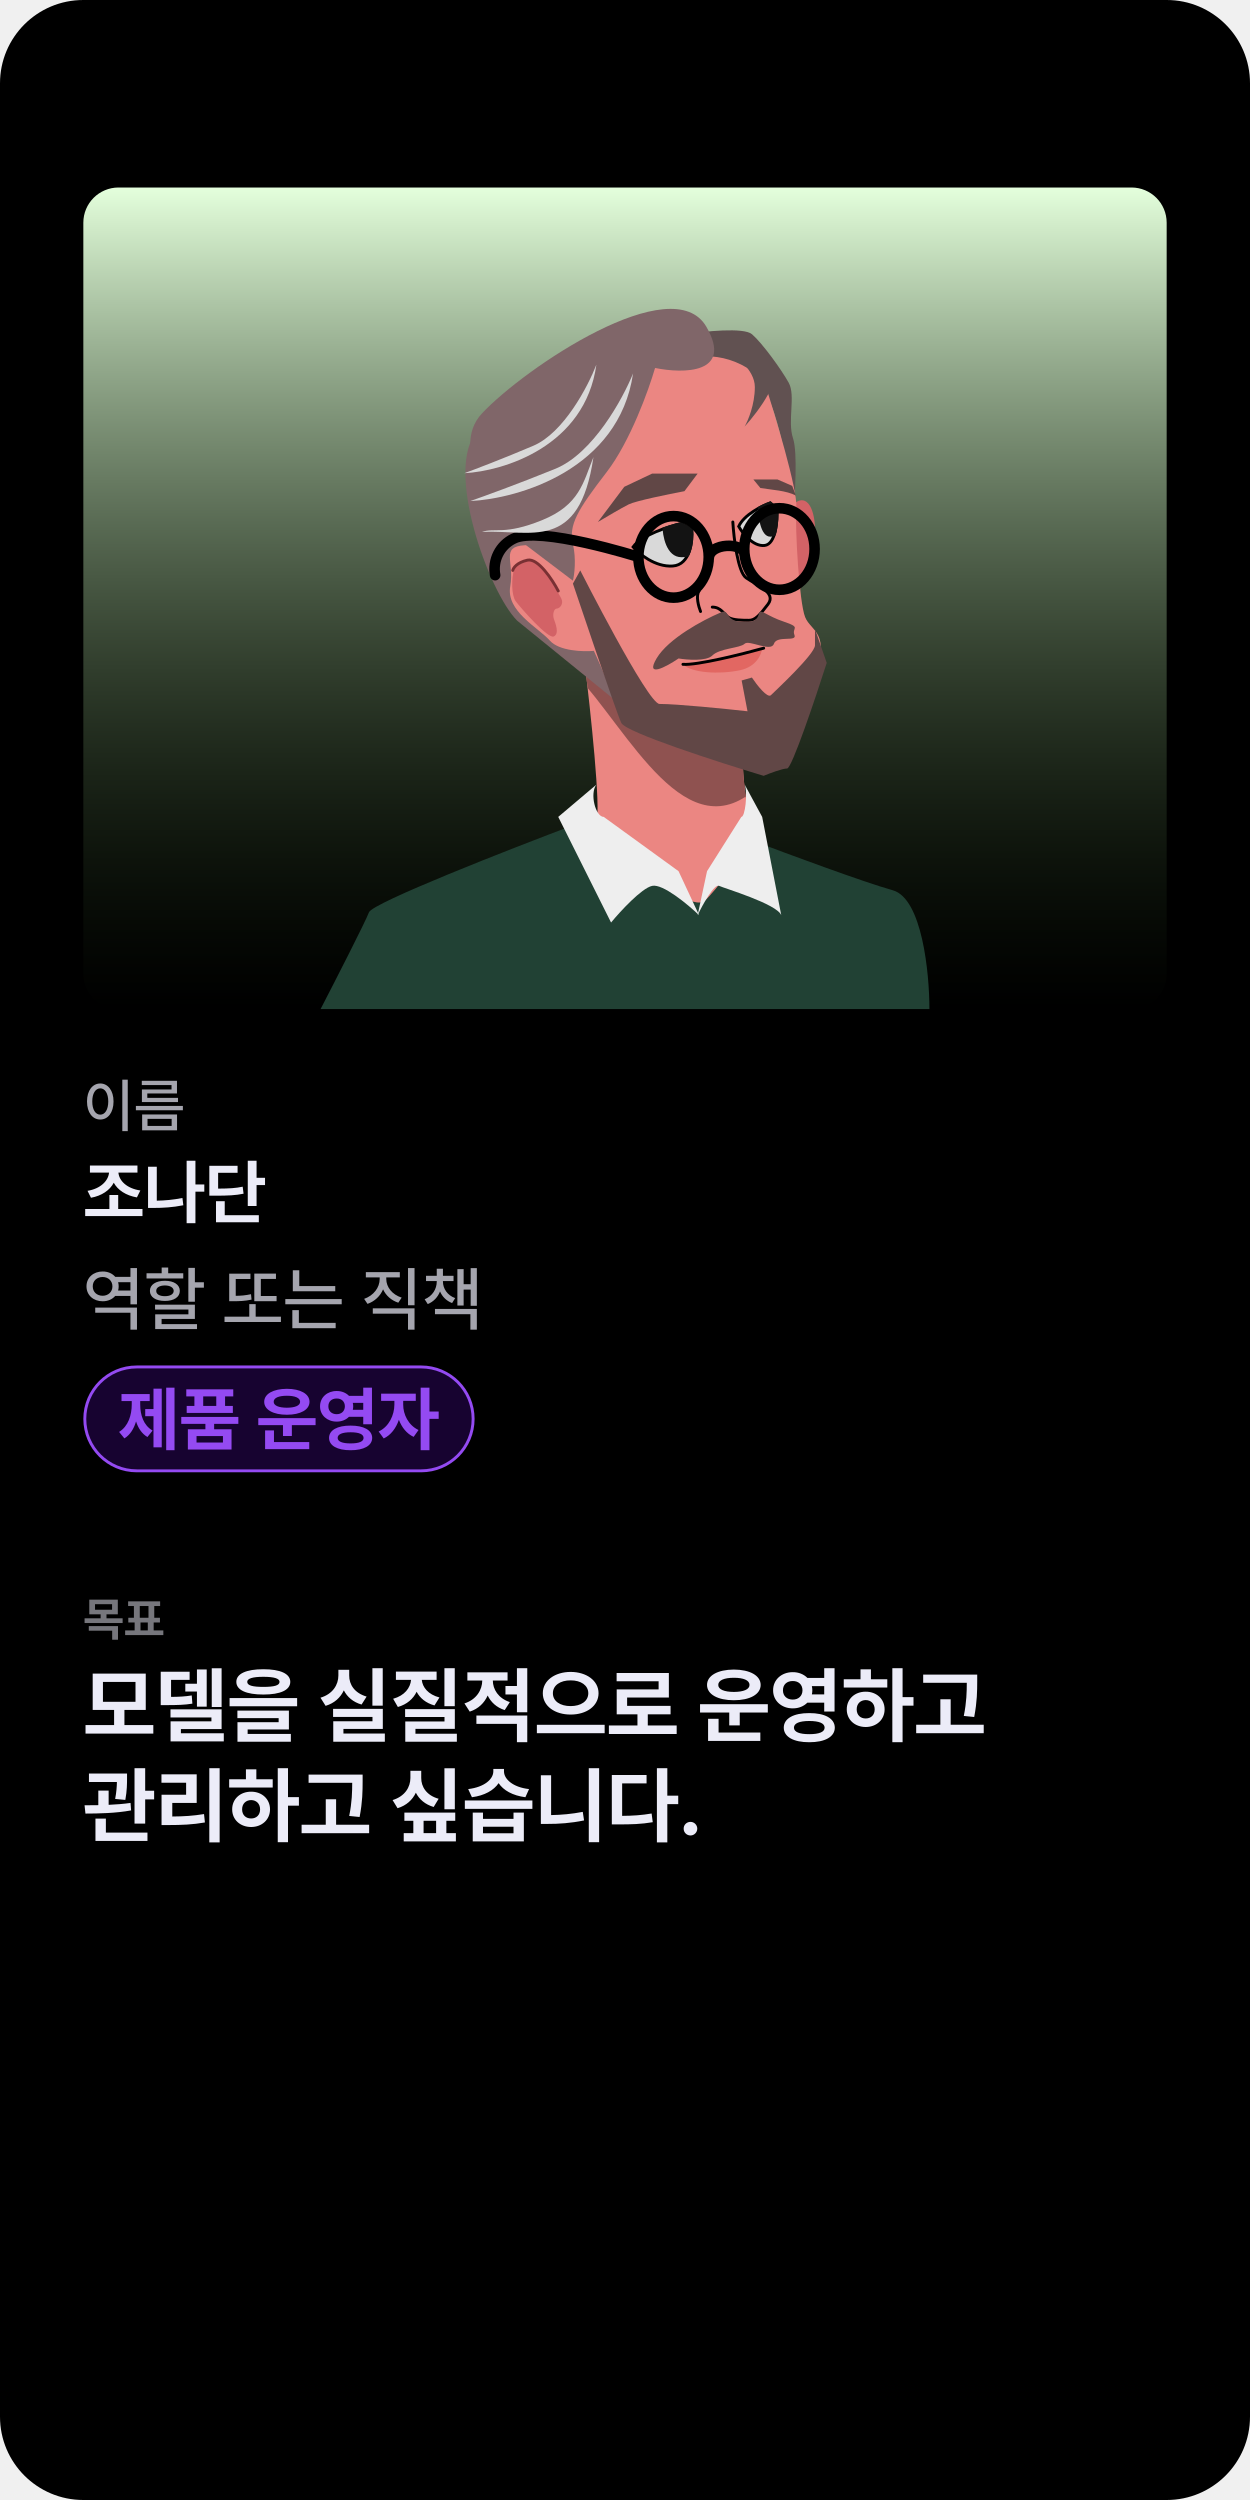
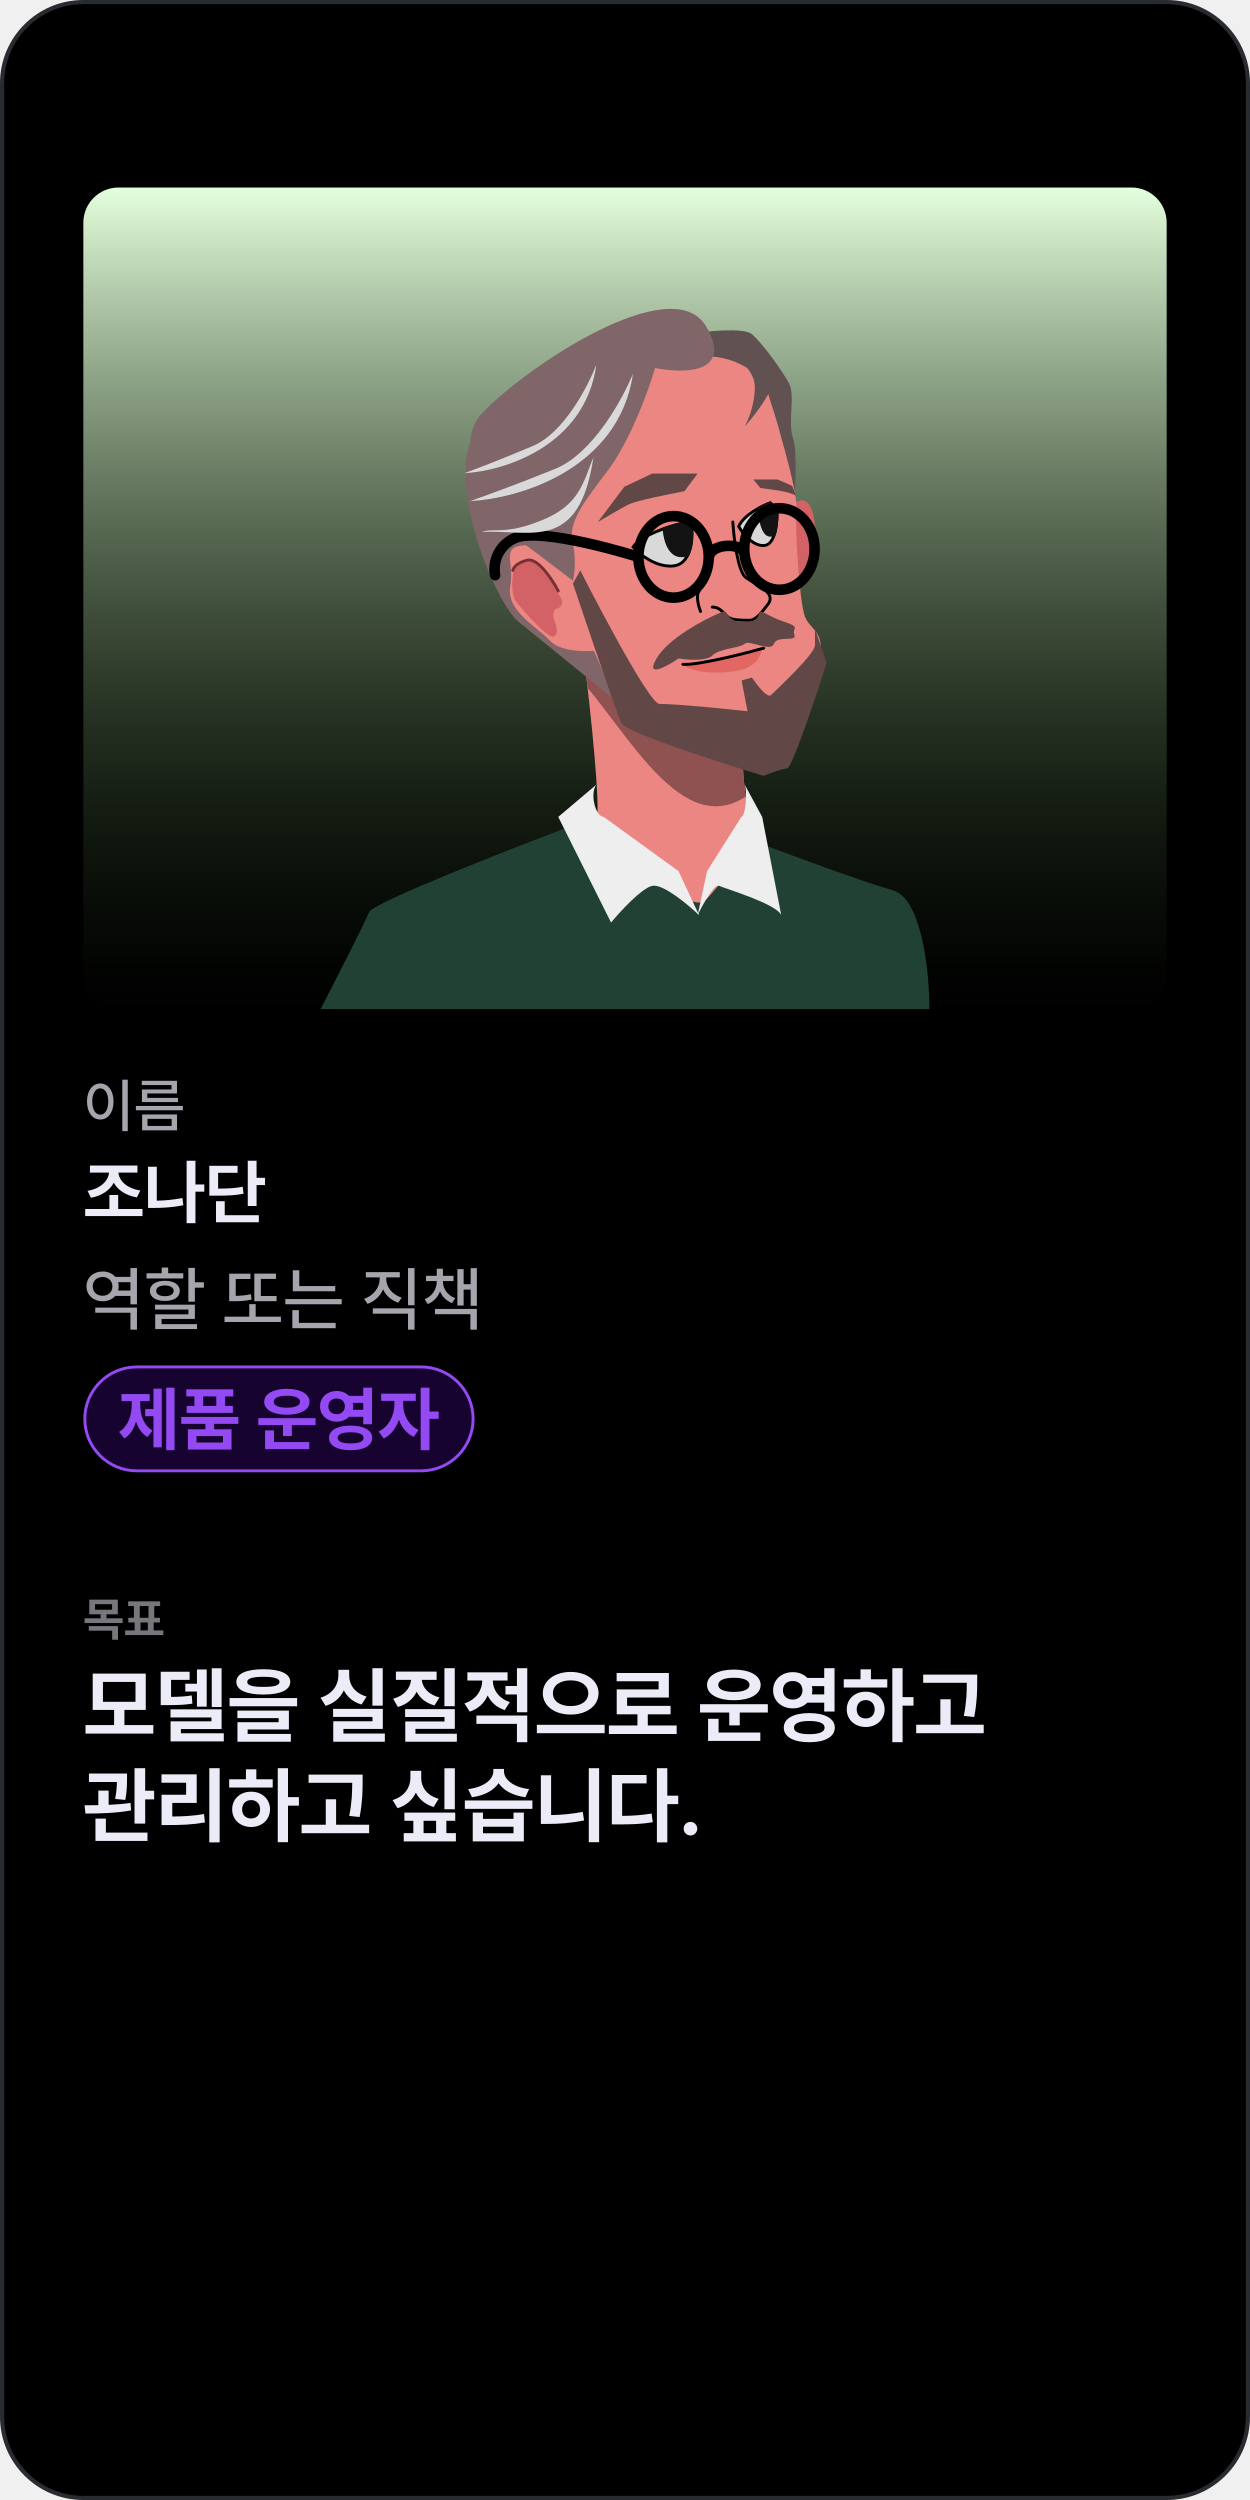
<svg xmlns="http://www.w3.org/2000/svg" width="300" height="600" viewBox="0 0 300 600" fill="none">
-   <rect width="300" height="600" rx="20" fill="black" />
+   <rect x="0.5" y="0.5" width="299" height="599" rx="19.5" fill="black" />
  <g clip-path="url(#clip0_17_3682)">
    <rect x="20" y="45" width="260" height="197.183" rx="8.451" fill="url(#paint0_linear_17_3682)" />
    <ellipse cx="190.669" cy="131.879" rx="4.577" ry="11.972" transform="rotate(9.95946 190.669 131.879)" fill="#D36266" />
    <path d="M143.134 197.113C144.261 194.296 141.725 170.587 140.317 159.084C143.697 163.31 166.843 168.826 177.993 171.056C177.876 178.568 178.275 194.296 180.81 197.113C183.979 200.634 174.824 215.423 170.246 219.296C165.669 223.169 141.725 200.634 143.134 197.113Z" fill="#EB8682" />
    <mask id="mask0_17_3682" style="mask-type:alpha" maskUnits="userSpaceOnUse" x="140" y="159" width="42" height="61">
      <path d="M143.134 197.113C144.261 194.296 141.726 170.587 140.317 159.084C143.698 163.31 166.843 168.826 177.993 171.056C177.876 178.568 178.275 194.296 180.81 197.113C183.979 200.634 174.824 215.423 170.247 219.296C165.669 223.169 141.726 200.634 143.134 197.113Z" fill="#EB8682" />
    </mask>
    <g mask="url(#mask0_17_3682)">
      <path d="M179.05 191.127C162.148 202.394 148.298 170.587 135.74 159.437L195.247 184.789C191.726 186.314 182.979 188.507 179.05 191.127Z" fill="#8F5250" />
    </g>
    <path d="M180.472 80.212C178.5 78.522 169.087 79.508 164.627 80.212C162.632 82.911 158.712 89.296 158.993 93.24C159.345 98.169 173.43 91.831 180.472 91.831C186.106 91.831 189.392 113.193 190.331 123.873C190.801 119.061 191.458 108.592 190.331 105.211C188.923 100.986 191.036 95 189.275 91.831C187.514 88.662 182.937 82.325 180.472 80.212Z" fill="#615151" />
    <path d="M143.842 131.714C149.476 124.39 153.936 111.995 155.462 106.714C162.27 108.122 174.268 108.122 167.789 96.854C159.691 82.77 124.826 92.535 114.615 103.451C106.446 112.183 117.318 142.16 124.126 148.967L150.88 170.704C151.232 169.296 144.687 152.629 143.842 148.967C142.786 144.39 136.8 140.869 143.842 131.714Z" fill="#806669" />
    <path d="M191.119 121.699C191.401 117.474 186.072 99.751 183.373 91.417C168.936 77.685 151.684 91.417 142.528 96.699C135.203 100.924 135.251 121.229 136.191 130.854C134.782 130.737 130.767 130.572 125.979 130.854C119.994 131.206 123.514 134.727 122.457 140.713C121.401 146.699 129.148 150.572 131.964 153.741C134.218 156.276 139.946 156.441 142.528 156.206C143.819 159.023 146.824 165.783 148.514 170.291C150.626 175.924 176.331 184.023 183.373 184.727C190.415 185.431 191.119 174.164 195.345 162.896C199.57 151.629 194.641 151.629 193.232 148.107C191.824 144.586 190.767 126.981 191.119 121.699Z" fill="#EB8682" />
    <path d="M175.878 125.282C176.113 129.155 177.076 137.254 179.047 138.662C181.512 140.423 186.442 142.183 184.329 145C182.216 147.817 181.16 148.873 179.752 148.873C178.343 148.873 175.878 148.873 174.822 148.169C173.766 147.465 173.061 145.704 170.949 145.704M168.132 146.761C167.662 145.587 166.935 142.958 167.78 141.831" stroke="black" stroke-width="0.704" stroke-linecap="round" />
    <path d="M163.556 125.634L166.021 127.042C166.256 129.859 165.669 135.563 161.444 135.845C157.218 136.127 153.345 132.911 151.937 131.268C153.908 128.451 160.505 126.338 163.556 125.634Z" fill="#D9D9D9" stroke="black" stroke-width="0.704" stroke-linecap="round" />
    <mask id="mask1_17_3682" style="mask-type:alpha" maskUnits="userSpaceOnUse" x="151" y="125" width="16" height="12">
      <path d="M163.556 125.634L166.021 127.042C166.256 129.859 165.669 135.563 161.444 135.845C157.218 136.127 153.345 132.911 151.937 131.268C153.908 128.451 160.505 126.338 163.556 125.634Z" fill="#D9D9D9" stroke="black" stroke-width="0.704" stroke-linecap="round" />
    </mask>
    <g mask="url(#mask1_17_3682)">
      <path d="M163.556 133.732C159.894 133.732 158.979 128.568 158.979 125.986C158.979 123.873 163.556 123.169 166.373 123.169C168.627 123.169 169.66 127.864 169.894 130.211C169.308 131.385 167.218 133.732 163.556 133.732Z" fill="#131313" />
    </g>
    <path d="M184.855 120.704L186.46 122.113C186.612 124.929 186.23 130.634 183.479 130.915C180.728 131.197 178.206 127.981 177.289 126.338C178.573 123.521 182.868 121.408 184.855 120.704Z" fill="#D9D9D9" stroke="black" stroke-width="0.704" stroke-linecap="round" />
    <mask id="mask2_17_3682" style="mask-type:alpha" maskUnits="userSpaceOnUse" x="176" y="120" width="11" height="12">
      <path d="M184.855 120.704L186.46 122.113C186.613 124.929 186.231 130.634 183.48 130.915C180.729 131.197 178.207 127.981 177.29 126.338C178.574 123.521 182.868 121.408 184.855 120.704Z" fill="#D9D9D9" stroke="black" stroke-width="0.704" stroke-linecap="round" />
    </mask>
    <g mask="url(#mask2_17_3682)">
      <path d="M184.856 128.803C182.471 128.803 181.875 123.638 181.875 121.056C181.875 118.943 184.856 118.239 186.69 118.239C188.157 118.239 188.83 122.934 188.982 125.282C188.6 126.455 187.24 128.803 184.856 128.803Z" fill="#131313" />
    </g>
    <path d="M164.261 117.887L167.43 113.662H156.514L149.824 116.831L143.486 125.282C145.247 124.225 149.19 121.902 150.88 121.056C152.57 120.211 160.505 118.592 164.261 117.887Z" fill="#614746" />
    <path d="M182.488 117.119L180.81 115.07H186.589L190.13 116.607L191.021 118.944C188.79 117.718 185.009 117.552 182.488 117.119Z" fill="#614746" />
    <path d="M145.595 113.31C151.229 105.986 155.689 93.591 157.215 88.31C164.023 89.718 176.021 89.718 169.542 78.45C161.444 64.366 125.879 88.31 115.667 99.225C107.498 107.957 119.071 123.756 125.879 130.563L137.496 139.366C137.848 137.957 138.341 134.225 137.496 130.563C136.44 125.986 138.553 122.465 145.595 113.31Z" fill="#806669" />
    <path d="M182.923 155.563C177.007 157.535 167.782 158.967 163.908 159.437C166.021 161.549 172.711 161.902 177.641 160.845C181.585 160 182.805 156.972 182.923 155.563Z" fill="#E26762" />
    <path d="M183.275 155.563C178.228 156.972 167.289 159.718 163.908 159.437" stroke="black" stroke-width="0.704" stroke-linecap="round" />
    <path d="M168.829 134.105C168.829 134.806 169.397 135.374 170.098 135.374C170.798 135.374 171.366 134.806 171.366 134.105H168.829ZM177.428 133.182C177.428 133.883 177.995 134.45 178.696 134.45C179.397 134.45 179.965 133.883 179.965 133.182H177.428ZM152.824 134.862C153.492 135.073 154.204 134.702 154.416 134.034C154.627 133.366 154.256 132.654 153.589 132.443L152.824 134.862ZM123.281 129.27L123.827 130.415C123.84 130.409 123.854 130.402 123.867 130.395L123.281 129.27ZM117.587 138.271C117.715 138.96 118.377 139.414 119.066 139.287C119.754 139.159 120.209 138.497 120.081 137.808L117.587 138.271ZM168.829 133.652C168.829 138.54 165.447 142.171 161.655 142.171V144.708C167.188 144.708 171.366 139.576 171.366 133.652H168.829ZM161.655 142.171C157.862 142.171 154.48 138.54 154.48 133.652H151.943C151.943 139.576 156.122 144.708 161.655 144.708V142.171ZM154.48 133.652C154.48 128.764 157.862 125.133 161.655 125.133V122.596C156.122 122.596 151.943 127.728 151.943 133.652H154.48ZM161.655 125.133C165.447 125.133 168.829 128.764 168.829 133.652H171.366C171.366 127.728 167.188 122.596 161.655 122.596V125.133ZM194.235 131.761C194.235 136.648 190.854 140.28 187.061 140.28V142.817C192.594 142.817 196.772 137.684 196.772 131.761H194.235ZM187.061 140.28C183.268 140.28 179.887 136.648 179.887 131.761H177.35C177.35 137.684 181.529 142.817 187.061 142.817V140.28ZM179.887 131.761C179.887 126.873 183.268 123.241 187.061 123.241V120.704C181.529 120.704 177.35 125.837 177.35 131.761H179.887ZM187.061 123.241C190.854 123.241 194.235 126.873 194.235 131.761H196.772C196.772 125.837 192.594 120.704 187.061 120.704V123.241ZM171.366 134.105C171.366 133.672 171.576 133.288 172.123 132.94C172.697 132.573 173.546 132.328 174.474 132.272C175.403 132.215 176.259 132.357 176.828 132.616C177.407 132.878 177.428 133.108 177.428 133.182H179.965C179.965 131.697 178.91 130.774 177.876 130.305C176.833 129.832 175.54 129.665 174.319 129.74C173.097 129.814 171.797 130.139 170.759 130.8C169.694 131.479 168.829 132.58 168.829 134.105H171.366ZM153.206 133.652C153.589 132.443 153.588 132.442 153.588 132.442C153.588 132.442 153.587 132.442 153.587 132.442C153.586 132.442 153.585 132.441 153.583 132.441C153.58 132.44 153.575 132.438 153.569 132.437C153.557 132.433 153.539 132.427 153.516 132.42C153.47 132.405 153.401 132.384 153.311 132.356C153.132 132.301 152.87 132.22 152.535 132.119C151.864 131.918 150.901 131.633 149.727 131.302C147.381 130.64 144.184 129.789 140.792 129.037C137.406 128.286 133.793 127.626 130.622 127.357C129.037 127.222 127.534 127.182 126.209 127.286C124.903 127.388 123.671 127.636 122.694 128.145L123.867 130.395C124.406 130.114 125.247 129.906 126.406 129.815C127.547 129.726 128.903 129.757 130.407 129.885C133.416 130.141 136.905 130.774 140.243 131.514C143.574 132.252 146.721 133.09 149.039 133.744C150.196 134.07 151.145 134.35 151.803 134.549C152.132 134.648 152.389 134.726 152.562 134.78C152.649 134.807 152.715 134.827 152.759 134.841C152.781 134.848 152.797 134.853 152.808 134.857C152.814 134.858 152.818 134.86 152.82 134.86C152.822 134.861 152.823 134.861 152.823 134.861C152.823 134.861 152.824 134.861 152.824 134.862C152.824 134.862 152.824 134.862 153.206 133.652ZM122.735 128.125C120.882 129.008 119.373 130.483 118.443 132.319L120.705 133.466C121.384 132.128 122.482 131.056 123.827 130.415L122.735 128.125ZM118.443 132.319C117.512 134.154 117.212 136.246 117.587 138.271L120.081 137.808C119.807 136.331 120.027 134.804 120.705 133.466L118.443 132.319Z" fill="black" />
    <path d="M157.57 158.031C160.387 153.242 168.838 148.759 172.711 147.116C174.472 146.317 174.12 147.116 175.176 148.172C176.232 149.228 177.289 149.228 179.401 149.228C181.514 149.228 181.866 148.172 182.218 147.116C182.57 146.059 183.979 147.82 188.204 149.228C192.43 150.637 189.965 150.637 190.669 152.397C191.373 154.158 186.444 152.397 185.74 154.51C185.035 156.623 179.754 153.454 178.697 154.51C177.641 155.566 172.711 155.566 170.951 157.327C169.542 158.735 164.965 158.383 162.852 158.031C159.918 160.026 154.754 162.82 157.57 158.031Z" fill="#614746" />
    <path d="M88.556 218.944C89.401 216.69 122.007 203.92 138.204 197.817L154.401 208.732C158.275 212.136 166.655 218.38 169.19 216.127C171.725 213.873 177.758 205.563 180.458 201.69C188.791 204.859 207.218 211.69 214.261 213.662C221.303 215.634 223.063 233.498 223.063 242.183H76.937C80.458 235.376 87.711 221.197 88.556 218.944Z" fill="#214134" />
    <path d="M162.852 209.085L144.894 196.057C142.923 196.057 141.491 190.423 143.134 188.31L133.979 196.057L146.655 221.409C148.885 218.709 153.979 213.169 156.514 212.606C159.049 212.042 165.082 217.066 167.782 219.648L162.852 209.085Z" fill="#EEEEEE" />
    <path d="M169.689 209.085L177.92 196.057C178.823 196.057 179.48 190.423 178.727 188.31L182.923 196.057L187.5 219.648C186.478 216.949 173.756 213.169 172.594 212.606C171.432 212.042 168.667 217.066 167.43 219.648L169.689 209.085Z" fill="#EEEEEE" />
    <path d="M179.401 170.706C174.12 170.119 162.5 168.946 158.275 168.946C155.497 168.946 139.261 136.901 139.261 136.901L137.5 140.07C137.5 140.07 147.993 171.269 149.12 173.523C150.246 175.777 172.359 182.913 183.275 186.199C184.683 185.612 187.782 184.438 188.908 184.438C190.035 184.438 195.716 167.537 198.415 159.086L195.599 150.988V154.861C195.599 156.974 186.092 165.777 185.035 166.833C184.19 167.678 181.631 164.368 180.458 162.608L177.993 163.312L179.401 170.706Z" fill="#614746" />
    <path d="M181.162 92.888C181.162 88.662 176.232 85.024 173.768 83.733C177.289 79.507 181.162 84.789 185.035 87.958C188.134 90.493 182.101 98.639 178.697 102.395C179.519 100.986 181.162 97.113 181.162 92.888Z" fill="#615151" />
    <path d="M131.515 137.958C131.797 138.24 133.745 141.831 134.684 143.592C135.39 144.905 134.331 146.057 133.627 146.057C132.923 146.057 132.57 147.465 132.923 148.521C133.275 149.578 134.331 152.042 132.923 152.747C131.514 153.451 124.825 145.704 123.769 144.296C122.712 142.888 122.712 138.662 123.417 136.55C124.121 134.437 125.529 135.141 126.938 134.437C128.346 133.733 131.163 137.606 131.515 137.958Z" fill="#D36266" />
    <path d="M133.979 141.832C132.57 139.132 129.12 133.874 126.584 134.437C124.049 135.001 123.181 136.315 123.063 136.902" stroke="#793033" stroke-width="0.704" stroke-linecap="round" />
    <path d="M133.275 112.512C142.289 108.85 149.472 95.728 151.937 89.625C148.556 112.724 124.472 119.672 112.852 120.259C115.904 119.202 124.261 116.174 133.275 112.512Z" fill="#D9D9D9" />
    <path d="M130.106 124.836C139.12 121.174 139.965 115.799 142.43 109.695C139.049 132.794 127.289 127.066 115.669 127.653C118.721 126.597 121.092 128.498 130.106 124.836Z" fill="#D9D9D9" />
    <path d="M128.003 106.98C135.311 103.865 141.135 92.704 143.134 87.512C140.393 107.159 120.865 113.069 111.444 113.569C113.918 112.67 120.694 110.094 128.003 106.98Z" fill="#D9D9D9" />
  </g>
  <path d="M30.66 259.113H29.353V271.464H30.66V259.113ZM20.88 264.353C20.88 267.015 22.208 268.693 24.071 268.686C25.901 268.693 27.249 267.015 27.249 264.353C27.249 261.719 25.901 260.041 24.071 260.034C22.208 260.041 20.88 261.719 20.88 264.353ZM22.146 264.353C22.139 262.421 22.923 261.21 24.071 261.203C25.199 261.21 25.983 262.421 25.983 264.353C25.983 266.313 25.199 267.517 24.071 267.517C22.923 267.517 22.139 266.313 22.146 264.353ZM43.891 265.426H32.613V266.471H43.891V265.426ZM34.029 260.419H41.168V261.465H34.057V264.491H42.722V263.487H35.35V262.428H42.475V259.388H34.029V260.419ZM34.112 271.285H42.488V267.475H34.112V271.285ZM35.405 270.226V268.521H41.196V270.226H35.405Z" fill="#ECECF8" fill-opacity="0.7" />
  <path d="M34.194 290.153H28.368V286.803H26.256V290.153H20.446V291.853H34.194V290.153ZM21.007 285.796L21.832 287.463C24.423 286.993 26.355 285.664 27.304 283.857C28.277 285.639 30.225 286.918 32.858 287.38L33.683 285.713C30.464 285.243 28.583 283.403 28.418 281.422H32.99V279.722H21.584V281.422H26.173C25.991 283.411 24.126 285.293 21.007 285.796ZM49.033 284.277H46.904V278.583H44.791V293.57H46.904V285.994H49.033V284.277ZM35.532 289.906H36.835C39.047 289.906 41.482 289.774 43.999 289.262L43.784 287.513C41.614 287.95 39.55 288.131 37.628 288.164V280.019H35.532V289.906ZM61.577 278.583H59.464V289.444H61.577V284.41H63.607V282.676H61.577V278.583ZM50.238 286.968H51.509C54.834 286.968 56.568 286.877 58.457 286.489L58.243 284.806C56.568 285.161 55.074 285.251 52.35 285.268V281.472H57.021V279.788H50.238V286.968ZM51.839 293.339H62.121V291.655H53.935V288.288H51.839V293.339Z" fill="#ECECF8" />
  <path d="M32.874 313.823H22.855V315.061H31.306V319.121H32.874V313.823ZM20.759 308.723C20.751 310.827 22.41 312.313 24.638 312.305C25.892 312.313 26.965 311.826 27.659 311.017H31.306V313.047H32.874V304.332H31.306V306.445H27.659C26.974 305.636 25.892 305.149 24.638 305.158C22.41 305.149 20.751 306.635 20.759 308.723ZM22.261 308.723C22.253 307.402 23.252 306.486 24.638 306.478C25.967 306.486 26.982 307.402 26.982 308.723C26.982 310.076 25.967 310.976 24.638 310.984C23.252 310.976 22.253 310.076 22.261 308.723ZM28.343 309.73C28.434 309.416 28.484 309.078 28.484 308.723C28.484 308.376 28.434 308.046 28.352 307.733H31.306V309.73H28.343ZM46.772 304.283H45.204V312.42H46.772V309.036H48.934V307.749H46.772V304.283ZM35.168 306.825H43.982V305.587H40.367V304.2H38.8V305.587H35.168V306.825ZM35.977 309.812C35.969 311.314 37.405 312.23 39.575 312.222C41.746 312.23 43.157 311.314 43.157 309.812C43.157 308.319 41.746 307.386 39.575 307.386C37.405 307.386 35.969 308.319 35.977 309.812ZM37.215 314.285H45.22V315.441H37.248V318.973H47.283V317.784H38.783V316.546H46.772V313.113H37.215V314.285ZM37.496 309.812C37.479 309.012 38.296 308.517 39.575 308.508C40.846 308.517 41.671 309.012 41.688 309.812C41.671 310.613 40.846 311.083 39.575 311.083C38.296 311.083 37.479 310.613 37.496 309.812ZM66.38 311.034H62.6V306.94H66.231V305.669H61.032V312.288H66.38V311.034ZM53.885 317.273H67.42V316.002H61.362V312.998H59.827V316.002H53.885V317.273ZM55.008 312.288H55.883C57.45 312.296 58.787 312.255 60.372 311.908L60.24 310.604C58.961 310.893 57.805 310.984 56.576 311.001V306.957H60.108V305.686H55.008V312.288ZM80.459 308.657H71.827V304.861H70.275V309.911H80.459V308.657ZM68.476 313.031H82.01V311.776H68.476V313.031ZM70.16 318.775H80.558V317.487H71.728V314.434H70.16V318.775ZM92.706 306.99V306.577H95.957V305.306H87.804V306.577H91.121V306.99C91.113 308.995 89.694 310.926 87.391 311.727L88.2 312.932C89.958 312.313 91.27 311.042 91.938 309.441C92.607 310.926 93.894 312.09 95.594 312.651L96.403 311.43C94.117 310.712 92.706 308.888 92.706 306.99ZM89.471 315.275H97.921V319.121H99.489V314.005H89.471V315.275ZM97.921 313.262H99.489V304.332H97.921V313.262ZM106.306 307.584V307.452H108.848V306.198H106.306V304.498H104.821V306.198H102.246V307.452H104.821V307.584C104.812 309.375 103.789 311.067 101.916 311.826L102.658 312.981C104.094 312.395 105.085 311.289 105.605 309.944C106.133 311.182 107.107 312.197 108.501 312.734L109.244 311.545C107.362 310.877 106.306 309.251 106.306 307.584ZM104.392 315.408H112.892V319.121H114.443V314.137H104.392V315.408ZM109.772 313.328H111.274V309.499H112.958V313.394H114.443V304.349H112.958V308.211H111.274V304.597H109.772V313.328Z" fill="#ECECF8" fill-opacity="0.7" />
  <rect x="20.352" y="328.07" width="93.197" height="24.93" rx="12.465" fill="#170330" />
  <path d="M41.886 333.034H39.889V348.054H41.886V333.034ZM28.583 343.663L29.854 345.215C31.232 344.373 32.14 342.887 32.651 341.138C33.163 342.755 34.038 344.092 35.383 344.885L36.621 343.333C34.426 342.079 33.642 339.553 33.65 337.061V336.252H35.928V334.569H29.16V336.252H31.62V337.061C31.62 339.611 30.794 342.302 28.583 343.663ZM34.855 339.884H36.835V347.36H38.816V333.281H36.835V338.183H34.855V339.884ZM57.203 340.065H43.504V341.732H49.297V343.02H45.088V347.889H55.569V343.02H51.393V341.732H57.203V340.065ZM44.708 335.13H46.656V337.424H44.807V339.108H55.883V337.424H54.017V335.13H55.981V333.446H44.708V335.13ZM47.168 346.205V344.654H53.506V346.205H47.168ZM48.769 337.424V335.13H51.905V337.424H48.769ZM75.738 340.346H61.989V342.029H67.915V344.637H70.044V342.029H75.738V340.346ZM63.409 336.434C63.409 338.349 65.588 339.537 68.856 339.537C72.107 339.537 74.278 338.349 74.286 336.434C74.278 334.528 72.107 333.331 68.856 333.314C65.588 333.331 63.409 334.528 63.409 336.434ZM63.623 347.79H74.22V346.09H65.753V343.3H63.623V347.79ZM65.687 336.434C65.678 335.477 66.916 334.981 68.856 334.981C70.795 334.981 72.025 335.477 72.025 336.434C72.025 337.35 70.795 337.845 68.856 337.853C66.916 337.845 65.678 337.35 65.687 336.434ZM80.805 333.843C78.528 333.834 76.795 335.378 76.811 337.523C76.795 339.644 78.528 341.196 80.805 341.187C81.994 341.196 83.034 340.758 83.752 340.032H87.177V341.831H89.273V333.034H87.177V335.014H83.768C83.05 334.28 82.002 333.834 80.805 333.843ZM78.808 337.523C78.8 336.327 79.634 335.633 80.805 335.642C81.936 335.633 82.761 336.327 82.77 337.523C82.761 338.679 81.936 339.413 80.805 339.405C79.634 339.413 78.8 338.679 78.808 337.523ZM78.973 345.099C78.973 346.964 80.962 348.062 84.139 348.054C87.317 348.062 89.314 346.964 89.322 345.099C89.314 343.234 87.317 342.136 84.139 342.145C80.962 342.136 78.973 343.234 78.973 345.099ZM81.037 345.099C81.037 344.2 82.151 343.754 84.139 343.746C86.17 343.754 87.251 344.2 87.259 345.099C87.251 345.974 86.17 346.42 84.139 346.42C82.151 346.42 81.037 345.974 81.037 345.099ZM84.668 336.682H87.177V338.349H84.676C84.734 338.084 84.767 337.812 84.767 337.523C84.767 337.234 84.734 336.946 84.668 336.682ZM96.766 337.127V336.203H99.787V334.486H91.468V336.203H94.653V337.127C94.637 339.611 93.374 342.401 90.874 343.564L92.095 345.231C93.828 344.414 95.066 342.731 95.734 340.75C96.411 342.549 97.6 344.084 99.275 344.852L100.447 343.201C97.979 342.054 96.758 339.413 96.766 337.127ZM100.958 348.054H103.071V340.527H105.283V338.761H103.071V333.034H100.958V348.054Z" fill="#944AF2" />
  <rect x="20.352" y="328.07" width="93.197" height="24.93" rx="12.465" stroke="#944AF2" stroke-width="0.704" />
  <path d="M28.275 383.916H21.43V387.437H24.148V388.395H20.297V389.528H29.43V388.395H25.557V387.437H28.275V383.916ZM21.309 391.366H26.921V393.533H28.319V390.265H21.309V391.366ZM22.806 386.337V385.006H26.899V386.337H22.806ZM39.201 391.3H36.879V389.396H38.387V388.263H37.022V385.446H38.431V384.323H30.75V385.446H32.137V388.263H30.794V389.396H32.313V391.3H30.035V392.422H39.201V391.3ZM33.545 388.263V385.446H35.636V388.263H33.545ZM33.721 391.3V389.396H35.471V391.3H33.721Z" fill="#ECECF8" fill-opacity="0.5" />
  <path d="M36.797 414.014H29.863V410.381H34.98V401.67H22.246V410.381H27.383V414.014H20.527V416.064H36.797V414.014ZM24.707 408.428V403.662H32.52V408.428H24.707ZM53.184 400.381H50.82V409.678H53.184V400.381ZM38.574 409.229H39.805C42.598 409.229 44.238 409.18 46.172 408.877L46.016 406.904C44.414 407.168 43.037 407.236 41.055 407.256V403.174H45.508V401.221H38.574V409.229ZM40.918 412.197H50.742V413.115H40.938V417.939H53.711V415.986H43.418V414.971H53.184V410.244H40.918V412.197ZM44.473 405.967H47.266V409.6H49.609V400.674H47.266V404.092H44.473V405.967ZM63.203 400.615C59.102 400.615 56.719 401.689 56.719 403.643C56.719 405.625 59.102 406.689 63.203 406.689C67.295 406.689 69.658 405.625 69.668 403.643C69.658 401.689 67.295 400.615 63.203 400.615ZM55.098 409.502H71.309V407.529H55.098V409.502ZM56.973 412.354H66.875V413.33H56.992V418.018H69.805V416.143H59.434V415.068H69.336V410.537H56.973V412.354ZM59.336 403.643C59.326 402.852 60.596 402.432 63.203 402.432C65.83 402.432 67.09 402.852 67.09 403.643C67.09 404.512 65.83 404.854 63.203 404.854C60.596 404.854 59.326 404.512 59.336 403.643ZM91.856 400.361H89.375V409.365H91.856V400.361ZM76.914 407.451L78.144 409.404C80.264 408.77 81.719 407.412 82.519 405.684C83.33 407.266 84.736 408.506 86.777 409.092L87.988 407.178C85.078 406.338 83.789 404.277 83.809 402.119V400.752H81.211V402.119C81.211 404.326 79.883 406.562 76.914 407.451ZM79.941 412.061H89.394V413.096H79.981V418.018H92.363V416.045H82.422V414.951H91.875V410.127H79.941V412.061ZM109.141 400.361H106.66V409.482H109.141V400.361ZM94.356 407.705L95.488 409.678C97.676 409.053 99.18 407.715 99.99 406.025C100.791 407.549 102.217 408.74 104.277 409.307L105.469 407.393C102.744 406.68 101.396 404.941 101.23 403.174H104.785V401.182H95.019V403.174H98.652C98.486 405.078 97.119 406.943 94.356 407.705ZM97.227 412.08H106.68V413.154H97.266V418.018H109.648V416.104H99.707V414.932H109.16V410.186H97.227V412.08ZM121.816 401.357H112.168V403.33H115.742C115.723 405.537 114.395 407.891 111.465 408.818L112.734 410.791C114.834 410.117 116.25 408.691 117.041 406.924C117.812 408.516 119.17 409.805 121.133 410.42L122.363 408.506C119.561 407.578 118.291 405.42 118.281 403.33H121.816V401.357ZM114.336 413.721H124.062V418.135H126.543V411.729H114.336V413.721ZM121.309 406.67H124.062V410.947H126.543V400.361H124.062V404.639H121.309V406.67ZM136.953 401.26C133.193 401.27 130.273 403.301 130.273 406.377C130.273 409.482 133.193 411.504 136.953 411.494C140.703 411.504 143.643 409.482 143.652 406.377C143.643 403.301 140.703 401.27 136.953 401.26ZM128.848 415.967H145.117V413.955H128.848V415.967ZM132.695 406.377C132.686 404.473 134.482 403.271 136.953 403.291C139.404 403.271 141.182 404.473 141.191 406.377C141.182 408.311 139.404 409.463 136.953 409.463C134.482 409.463 132.686 408.311 132.695 406.377ZM162.402 414.111H155.469V411.436H160.938V409.404H150.508V407.412H160.527V401.514H147.988V403.506H158.066V405.459H148.008V411.436H152.988V414.111H146.133V416.162H162.402V414.111ZM184.277 409.014H168.008V411.006H175.02V414.092H177.539V411.006H184.277V409.014ZM169.688 404.385C169.688 406.65 172.266 408.057 176.133 408.057C179.98 408.057 182.549 406.65 182.559 404.385C182.549 402.129 179.98 400.713 176.133 400.693C172.266 400.713 169.688 402.129 169.688 404.385ZM169.941 417.822H182.48V415.811H172.461V412.51H169.941V417.822ZM172.383 404.385C172.373 403.252 173.838 402.666 176.133 402.666C178.428 402.666 179.883 403.252 179.883 404.385C179.883 405.469 178.428 406.055 176.133 406.064C173.838 406.055 172.373 405.469 172.383 404.385ZM190.273 401.318C187.578 401.309 185.527 403.135 185.547 405.674C185.527 408.184 187.578 410.02 190.273 410.01C191.68 410.02 192.91 409.502 193.76 408.643H197.812V410.771H200.293V400.361H197.812V402.705H193.779C192.93 401.836 191.689 401.309 190.273 401.318ZM187.91 405.674C187.9 404.258 188.887 403.438 190.273 403.447C191.611 403.438 192.588 404.258 192.598 405.674C192.588 407.041 191.611 407.91 190.273 407.9C188.887 407.91 187.9 407.041 187.91 405.674ZM188.105 414.639C188.105 416.846 190.459 418.145 194.219 418.135C197.979 418.145 200.342 416.846 200.352 414.639C200.342 412.432 197.979 411.133 194.219 411.143C190.459 411.133 188.105 412.432 188.105 414.639ZM190.547 414.639C190.547 413.574 191.865 413.047 194.219 413.037C196.621 413.047 197.9 413.574 197.91 414.639C197.9 415.674 196.621 416.201 194.219 416.201C191.865 416.201 190.547 415.674 190.547 414.639ZM194.844 404.678H197.812V406.65H194.854C194.922 406.338 194.961 406.016 194.961 405.674C194.961 405.332 194.922 404.99 194.844 404.678ZM216.621 400.361H214.16V418.135H216.621V409.365H219.238V407.314H216.621V400.361ZM202.5 405.01H212.949V403.018H209.023V400.635H206.523V403.018H202.5V405.01ZM203.223 410.244C203.213 412.725 205.146 414.473 207.773 414.482C210.361 414.473 212.305 412.725 212.305 410.244C212.305 407.764 210.361 405.996 207.773 406.006C205.146 405.996 203.213 407.764 203.223 410.244ZM205.605 410.244C205.605 408.877 206.514 408.037 207.773 408.018C209.014 408.037 209.922 408.877 209.922 410.244C209.922 411.621 209.014 412.441 207.773 412.432C206.514 412.441 205.605 411.621 205.605 410.244ZM234.531 401.904H221.562V403.877H232.031C232.021 405.967 231.992 408.467 231.309 411.826L233.809 412.08C234.521 408.311 234.521 405.811 234.531 403.584V401.904ZM219.883 415.967H236.094V413.936H228.164V407.822H225.684V413.936H219.883V415.967ZM30.488 425.65H21.348V427.682H28.057C28.037 428.746 27.959 430.045 27.637 431.744L30.078 431.979C30.488 429.771 30.488 427.994 30.488 426.764V425.65ZM20.293 433.268L20.508 435.26C23.604 435.25 27.764 435.182 31.465 434.498L31.328 432.701C29.658 432.945 27.852 433.082 26.074 433.16V429.752H23.594V433.238C22.412 433.268 21.289 433.268 20.293 433.268ZM22.91 441.822H35.391V439.83H25.41V436.471H22.91V441.822ZM32.285 437.662H34.844V431.861H36.992V429.771H34.844V424.361H32.285V437.662ZM52.715 424.361H50.234V442.174H52.715V424.361ZM38.75 427.857H44.668V430.729H38.77V438.014H40.371C43.613 438.014 46.26 437.906 49.18 437.389L48.965 435.377C46.357 435.807 44.062 435.943 41.348 435.963V432.701H47.207V425.846H38.75V427.857ZM69.121 424.361H66.66V442.135H69.121V433.365H71.738V431.314H69.121V424.361ZM55 429.01H65.449V427.018H61.523V424.635H59.023V427.018H55V429.01ZM55.723 434.244C55.713 436.725 57.647 438.473 60.273 438.482C62.861 438.473 64.805 436.725 64.805 434.244C64.805 431.764 62.861 429.996 60.273 430.006C57.647 429.996 55.713 431.764 55.723 434.244ZM58.105 434.244C58.105 432.877 59.014 432.037 60.273 432.018C61.514 432.037 62.422 432.877 62.422 434.244C62.422 435.621 61.514 436.441 60.273 436.432C59.014 436.441 58.105 435.621 58.105 434.244ZM87.031 425.904H74.062V427.877H84.531C84.522 429.967 84.492 432.467 83.809 435.826L86.309 436.08C87.022 432.311 87.022 429.811 87.031 427.584V425.904ZM72.383 439.967H88.594V437.936H80.664V431.822H78.184V437.936H72.383V439.967ZM109.16 424.381H106.66V434.225H109.16V424.381ZM94.219 432.018L95.41 433.971C97.539 433.326 98.994 431.969 99.805 430.25C100.615 431.842 102.031 433.072 104.082 433.678L105.273 431.705C102.363 430.904 101.074 428.814 101.094 426.705V424.986H98.496V426.705C98.496 428.902 97.188 431.119 94.219 432.018ZM96.894 441.939H109.414V439.947H107.129V436.998H109.258V435.025H97.051V436.998H99.199V439.947H96.894V441.939ZM101.66 439.947V436.998H104.668V439.947H101.66ZM115.918 435.025H113.457V441.939H125.723V435.025H123.242V436.529H115.918V435.025ZM111.562 434.127H127.773V432.115H111.562V434.127ZM112.363 429.381L113.262 431.334C116.289 430.943 118.516 429.674 119.668 427.955C120.811 429.674 123.037 430.943 126.094 431.334L126.973 429.381C122.998 428.932 120.957 426.92 120.957 425.143V424.537H118.398V425.143C118.379 426.969 116.328 428.902 112.363 429.381ZM115.918 439.986V438.424H123.242V439.986H115.918ZM143.789 424.361H141.309V442.135H143.789V424.361ZM129.805 437.74H131.367C134.111 437.75 137.061 437.555 140.176 436.9L139.863 434.85C137.246 435.357 134.668 435.582 132.266 435.621V426.061H129.805V437.74ZM160.156 424.361H157.656V442.174H160.156V432.994H162.773V430.963H160.156V424.361ZM146.836 437.857H148.34C151.475 437.867 153.896 437.799 156.66 437.33L156.387 435.24C154.023 435.65 151.895 435.787 149.316 435.807V428.014H155.176V426.002H146.836V437.857ZM165.723 440.514C166.592 440.514 167.344 439.781 167.344 438.873C167.344 437.975 166.592 437.242 165.723 437.252C164.805 437.242 164.062 437.975 164.082 438.873C164.062 439.781 164.805 440.514 165.723 440.514Z" fill="#ECECF8" />
+   <rect x="0.5" y="0.5" width="299" height="599" rx="19.5" stroke="#282B30" />
  <defs>
    <linearGradient id="paint0_linear_17_3682" x1="150" y1="45" x2="150" y2="242.183" gradientUnits="userSpaceOnUse">
      <stop stop-color="#E4FFDC" />
      <stop offset="1" stop-color="#27491C" stop-opacity="0" />
    </linearGradient>
    <clipPath id="clip0_17_3682">
      <rect x="20" y="45" width="260" height="197.183" rx="8.451" fill="white" />
    </clipPath>
  </defs>
</svg>
